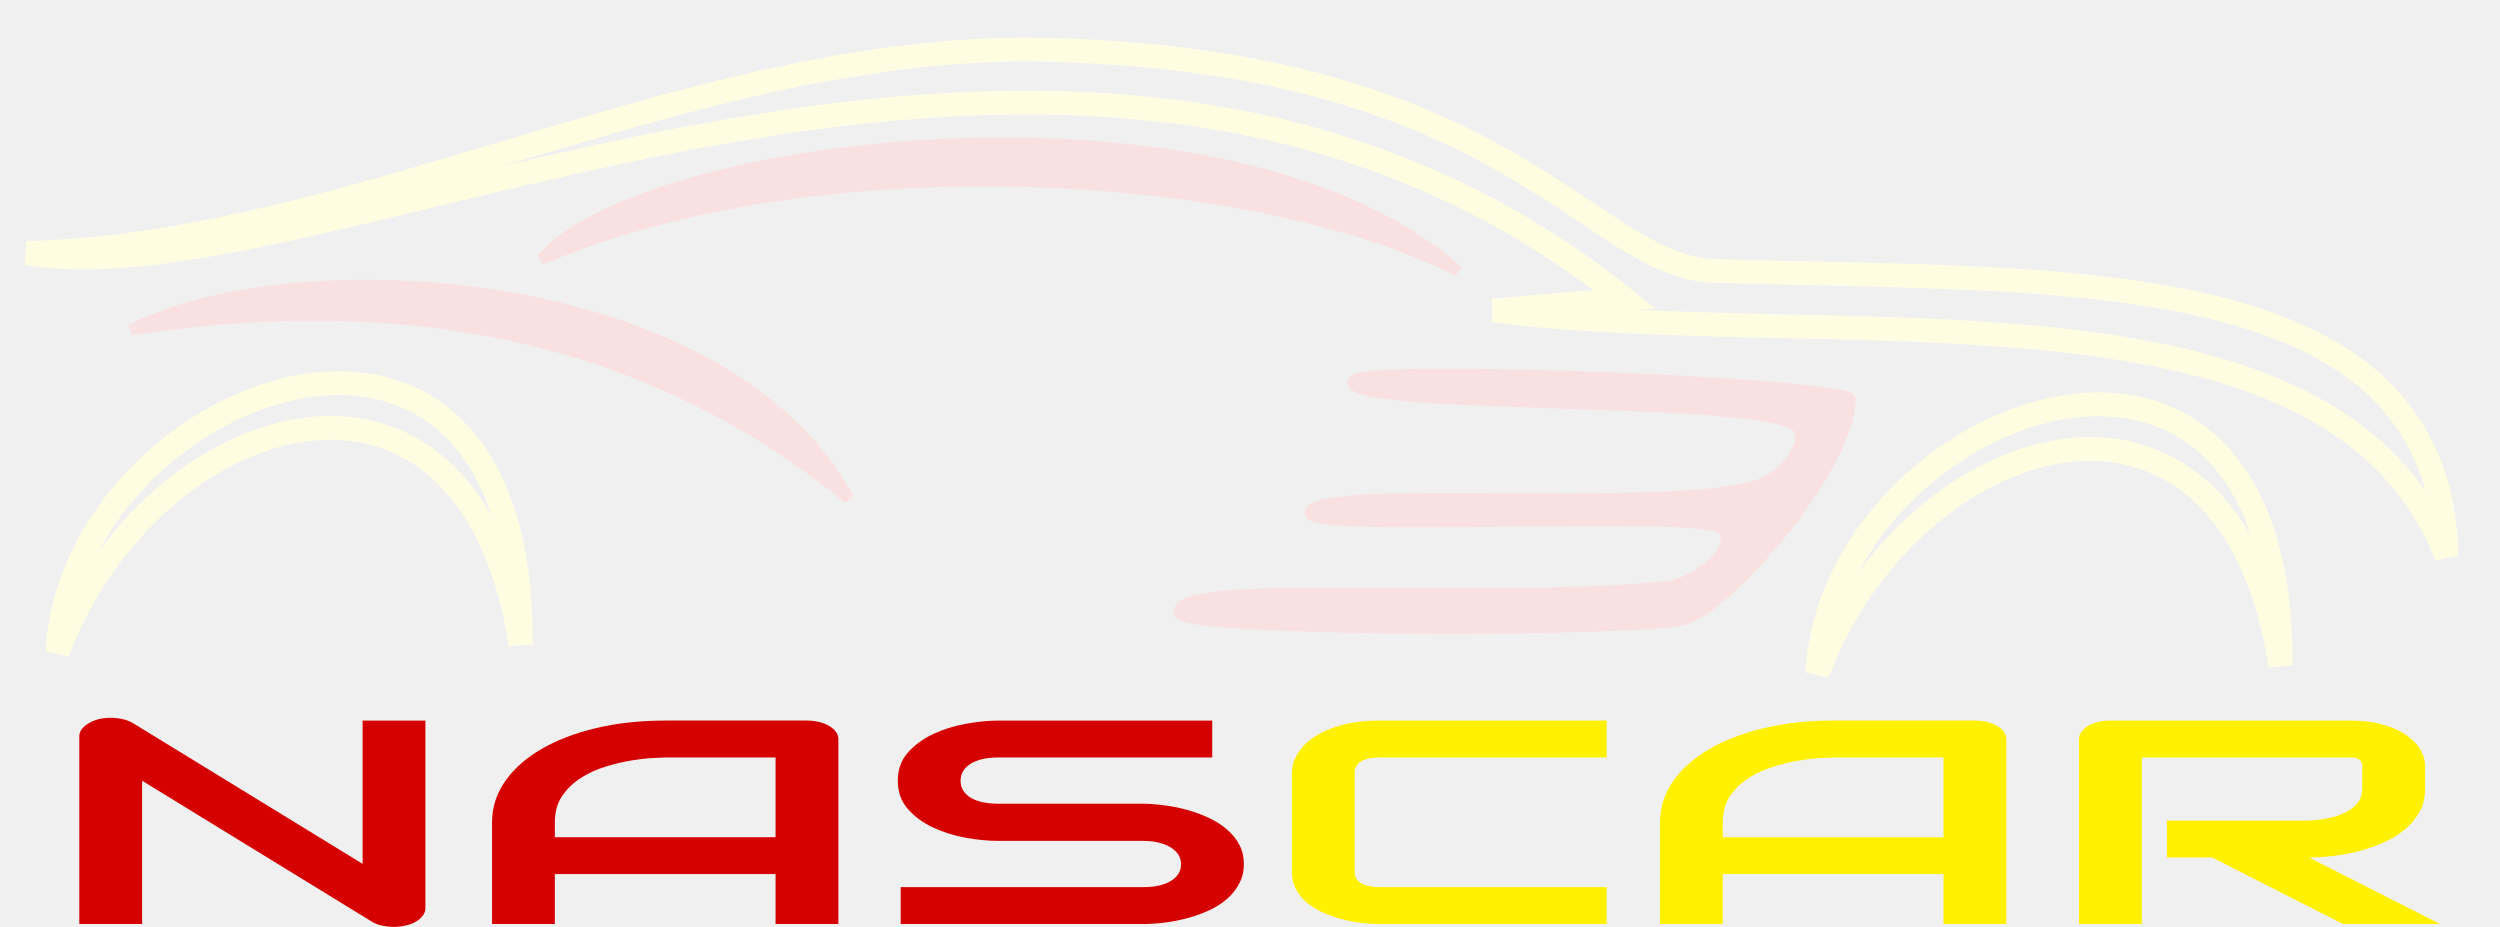
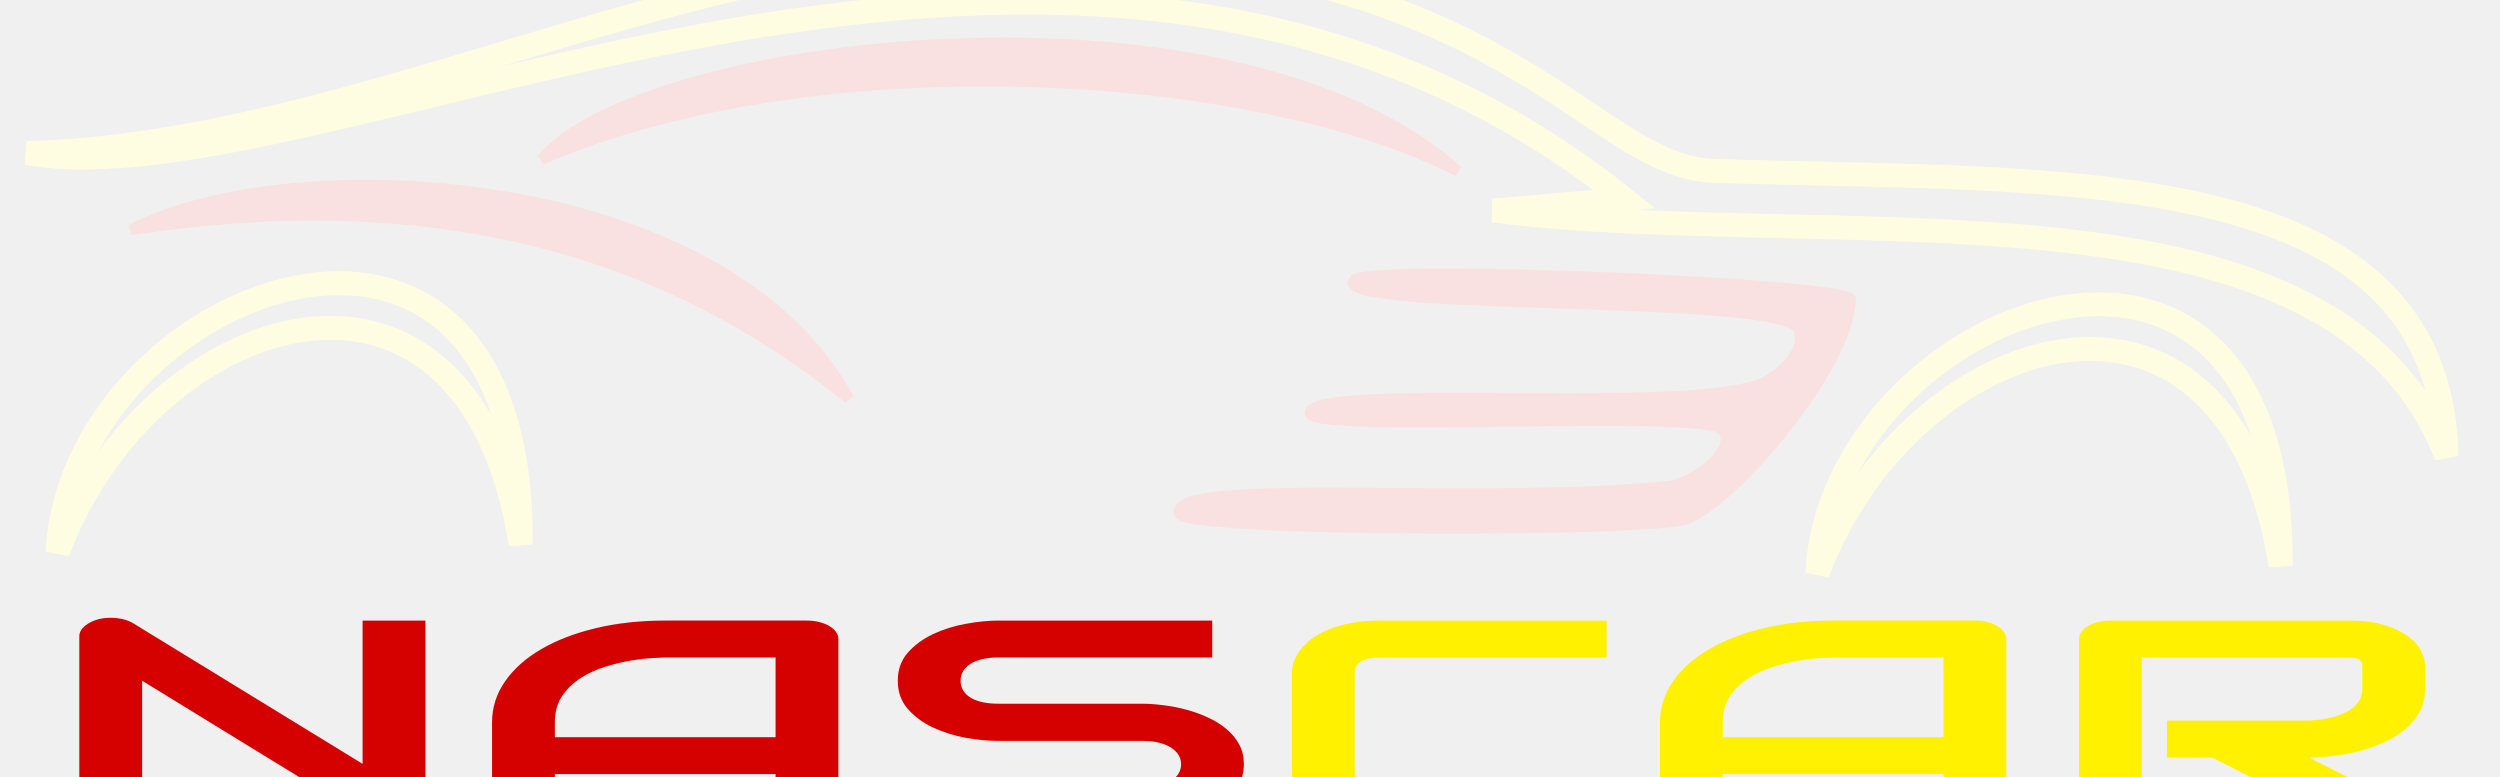
- <svg xmlns="http://www.w3.org/2000/svg" height="92.686" width="250" version="1.1" id="svg8" style="enable-background:new">
+ <svg xmlns="http://www.w3.org/2000/svg" height="77.686" width="250" viewBox="0 10 250 77.686" version="1.1" id="svg8" style="enable-background:new">
  <defs id="defs2">
    <clipPath clipPathUnits="userSpaceOnUse" id="clipPath1200">
      <rect style="opacity:1;fill:#ffffff;fill-opacity:1;stroke:none;stroke-width:1.2;stroke-linecap:round;stroke-linejoin:round;stroke-miterlimit:4;stroke-dasharray:none;stroke-dashoffset:0;stroke-opacity:1;paint-order:normal" id="rect1202" width="145.722" height="56.115" x="53.755" y="85.108" />
    </clipPath>
    <clipPath clipPathUnits="userSpaceOnUse" id="clipPath1204">
      <rect style="opacity:1;fill:#ffffff;fill-opacity:1;stroke:none;stroke-width:1.208;stroke-linecap:round;stroke-linejoin:round;stroke-miterlimit:4;stroke-dasharray:none;stroke-dashoffset:0;stroke-opacity:1;paint-order:normal" id="rect1206" width="148.483" height="55.818" x="53.237" y="83.822" />
    </clipPath>
    <clipPath clipPathUnits="userSpaceOnUse" id="clipPath1208">
      <rect style="opacity:1;fill:#ffffff;fill-opacity:1;stroke:none;stroke-width:1.2;stroke-linecap:round;stroke-linejoin:round;stroke-miterlimit:4;stroke-dasharray:none;stroke-dashoffset:0;stroke-opacity:1;paint-order:normal" id="rect1210" width="145.722" height="56.115" x="53.755" y="83.753" />
    </clipPath>
    <clipPath clipPathUnits="userSpaceOnUse" id="clipPath1212">
      <rect style="opacity:1;fill:#ffffff;fill-opacity:1;stroke:none;stroke-width:1.2;stroke-linecap:round;stroke-linejoin:round;stroke-miterlimit:4;stroke-dasharray:none;stroke-dashoffset:0;stroke-opacity:1;paint-order:normal" id="rect1214" width="145.722" height="56.115" x="53.755" y="83.753" />
    </clipPath>
    <clipPath clipPathUnits="userSpaceOnUse" id="clipPath1216">
      <rect style="opacity:1;fill:#ffffff;fill-opacity:1;stroke:none;stroke-width:1.2;stroke-linecap:round;stroke-linejoin:round;stroke-miterlimit:4;stroke-dasharray:none;stroke-dashoffset:0;stroke-opacity:1;paint-order:normal" id="rect1218" width="145.722" height="56.115" x="53.755" y="83.753" />
    </clipPath>
    <clipPath clipPathUnits="userSpaceOnUse" id="clipPath1220">
      <rect style="opacity:1;fill:#ffffff;fill-opacity:1;stroke:none;stroke-width:1.2;stroke-linecap:round;stroke-linejoin:round;stroke-miterlimit:4;stroke-dasharray:none;stroke-dashoffset:0;stroke-opacity:1;paint-order:normal" id="rect1222" width="145.722" height="56.115" x="53.755" y="85.108" />
    </clipPath>
    <filter style="color-interpolation-filters:sRGB" id="filter940">
      <feBlend mode="overlay" in2="BackgroundImage" id="feBlend942" />
    </filter>
    <filter style="color-interpolation-filters:sRGB" id="filter944">
      <feBlend mode="overlay" in2="BackgroundImage" id="feBlend946" />
    </filter>
    <filter style="color-interpolation-filters:sRGB" id="filter948">
      <feBlend mode="overlay" in2="BackgroundImage" id="feBlend950" />
    </filter>
    <filter style="color-interpolation-filters:sRGB" id="filter952">
      <feBlend mode="overlay" in2="BackgroundImage" id="feBlend954" />
    </filter>
    <filter style="color-interpolation-filters:sRGB" id="filter956">
      <feBlend mode="overlay" in2="BackgroundImage" id="feBlend958" />
    </filter>
    <filter style="color-interpolation-filters:sRGB" id="filter960">
      <feBlend mode="overlay" in2="BackgroundImage" id="feBlend962" />
    </filter>
  </defs>
  <g id="g877">
    <path id="path859" d="M 55.313,99.95 C 74.539,99.454 94.362,87.646 114.476,88.028 c 27.231,0.517 31.912,12.719 39.159,12.962 19.901,0.668 42.321,-0.818 42.724,16.732 -6.65,-17.165 -35.476,-11.877 -55.564,-14.397 l 7.648,-0.675 C 116.275,76.735 72.926,103.07 55.313,99.95 Z" style="fill:none;stroke:#fff100;stroke-width:1.399;stroke-linecap:butt;stroke-linejoin:miter;stroke-miterlimit:4;stroke-dasharray:none;stroke-opacity:1;filter:url(#filter940)" transform="matrix(1.715592,0,0,1.705091,-92.22215,-145.1174)" clip-path="url(#clipPath1220)" />
    <path id="path861" d="m 61.387,103.1 c 17.762,-2.741 31.272,1.25 41.842,9.898 C 95.906,99.416 70.588,98.212 61.387,103.1 Z" style="fill:#d50000;fill-opacity:1;stroke:#d50000;stroke-width:0.63px;stroke-linecap:butt;stroke-linejoin:miter;stroke-opacity:1;filter:url(#filter944)" transform="matrix(1.715592,0,0,1.705091,-92.22215,-142.8063)" clip-path="url(#clipPath1216)" />
    <path id="path863" d="M 57.113,121.996 C 62.494,107.606 81.043,101.753 84.107,121.546 84.291,96.188 57.892,106.596 57.113,121.996 Z" style="fill:none;stroke:#fff100;stroke-width:1.399;stroke-linecap:butt;stroke-linejoin:miter;stroke-miterlimit:4;stroke-dasharray:none;stroke-opacity:1;filter:url(#filter948)" transform="matrix(1.715592,0,0,1.705091,-92.22215,-142.8063)" clip-path="url(#clipPath1212)" />
    <path id="path865" d="m 159.691,123.235 c 5.381,-14.39 23.931,-20.243 26.995,-0.45 0.184,-25.358 -26.216,-14.95 -26.995,0.45 z" style="fill:none;stroke:#fff100;stroke-width:1.399;stroke-linecap:butt;stroke-linejoin:miter;stroke-miterlimit:4;stroke-dasharray:none;stroke-opacity:1;filter:url(#filter952)" transform="matrix(1.715592,0,0,1.705091,-92.22215,-142.8063)" clip-path="url(#clipPath1208)" />
    <path style="fill:#d50000;fill-opacity:1;stroke:#d50000;stroke-width:0.63px;stroke-linecap:butt;stroke-linejoin:miter;stroke-opacity:1;filter:url(#filter956)" d="M 85.403,98.955 C 101.688,92.066 127.623,93.511 139.825,99.643 126.34,87.761 91.29,91.952 85.403,98.955 Z" id="path867" transform="matrix(1.683699,0,0,1.714167,-89.63527,-143.6849)" clip-path="url(#clipPath1204)" />
    <path id="path869" d="m 132.666,107.412 c 0.673,-0.983 28.971,0.193 28.95,1.113 -0.089,3.946 -6.756,11.821 -9.544,12.884 -2.056,0.784 -29.323,0.786 -29.586,-0.318 -0.527,-2.206 17.219,-0.467 28.473,-1.591 1.53,-0.153 4.21,-2.198 3.181,-3.34 -1.101,-1.222 -23.979,0.276 -24.019,-0.954 -0.058,-1.793 20.437,0.024 25.928,-1.591 1.343,-0.395 3.085,-2.049 2.545,-3.34 -0.88,-2.107 -27.215,-0.982 -25.928,-2.863 z" style="fill:#d50000;stroke:#d50000;stroke-width:0.63px;stroke-linecap:butt;stroke-linejoin:miter;stroke-opacity:1;filter:url(#filter960)" transform="matrix(1.715592,0,0,1.705091,-92.22215,-145.1174)" clip-path="url(#clipPath1200)" />
    <g aria-label="NASCAR" transform="scale(1.304701,0.7664589)" style="font-style:normal;font-variant:normal;font-weight:normal;font-stretch:normal;font-size:37.91px;line-height:1.25;font-family:Audiowide;-inkscape-font-specification:'Audiowide, Normal';font-variant-ligatures:normal;font-variant-caps:normal;font-variant-numeric:normal;font-feature-settings:normal;text-align:start;letter-spacing:0px;word-spacing:0px;writing-mode:lr-tb;text-anchor:start;fill:#fff100;fill-opacity:1;stroke:none;stroke-width:0.948" id="text970">
      <path d="m 32.605,118.503 q 0,0.518 -0.204,0.963 -0.185,0.444 -0.518,0.777 -0.315,0.315 -0.759,0.5 -0.444,0.185 -0.944,0.185 -0.444,0 -0.907,-0.167 -0.444,-0.167 -0.796,-0.537 L 10.892,101.862 v 18.696 H 6.079 V 96.068 q 0,-0.74 0.407,-1.333 0.426,-0.611 1.074,-0.907 0.685,-0.278 1.407,-0.13 0.722,0.13 1.24,0.666 L 27.792,112.709 V 94.013 h 4.813 z" style="fill:#d50000;fill-opacity:1" id="path845" />
      <path d="m 64.258,120.557 h -4.813 v -6.516 H 42.527 v 6.516 h -4.813 v -13.272 q 0,-2.906 1,-5.35 1,-2.443 2.777,-4.202 1.777,-1.759 4.202,-2.74 2.425,-0.981 5.294,-0.981 h 10.847 q 0.5,0 0.944,0.185 0.444,0.185 0.777,0.518 0.333,0.333 0.518,0.777 0.185,0.444 0.185,0.944 z M 42.527,109.229 H 59.445 V 98.826 h -8.459 q -0.222,0 -0.944,0.074 -0.703,0.056 -1.647,0.315 -0.926,0.259 -1.962,0.796 -1.037,0.537 -1.907,1.481 -0.87,0.944 -1.444,2.369 -0.555,1.407 -0.555,3.424 z" style="fill:#d50000;fill-opacity:1" id="path847" />
      <path d="m 95.337,112.746 q 0,1.425 -0.37,2.573 -0.352,1.129 -0.944,1.999 -0.592,0.87 -1.388,1.481 -0.796,0.611 -1.647,1 -0.851,0.389 -1.74,0.574 -0.87,0.185 -1.647,0.185 H 69.034 v -4.813 h 18.566 q 1.388,0 2.147,-0.814 0.777,-0.814 0.777,-2.184 0,-0.666 -0.204,-1.222 -0.204,-0.555 -0.592,-0.963 -0.37,-0.407 -0.926,-0.629 -0.537,-0.222 -1.203,-0.222 H 76.53 q -1.166,0 -2.517,-0.407 -1.351,-0.426 -2.517,-1.351 -1.148,-0.926 -1.925,-2.425 -0.759,-1.499 -0.759,-3.665 0,-2.166 0.759,-3.647 0.777,-1.499 1.925,-2.425 1.166,-0.944 2.517,-1.351 1.351,-0.426 2.517,-0.426 H 92.912 V 98.826 H 76.53 q -1.37,0 -2.147,0.833 -0.759,0.833 -0.759,2.203 0,1.388 0.759,2.203 0.777,0.796 2.147,0.796 h 11.069 0.037 q 0.777,0.018 1.647,0.222 0.87,0.185 1.721,0.592 0.87,0.407 1.647,1.037 0.777,0.611 1.37,1.481 0.611,0.87 0.963,1.999 0.352,1.129 0.352,2.554 z" style="fill:#d50000;fill-opacity:1" id="path849" />
      <path d="m 123.14,120.557 h -17.363 q -0.666,0 -1.444,-0.148 -0.759,-0.167 -1.518,-0.5 -0.74,-0.333 -1.425,-0.851 -0.685,-0.537 -1.222,-1.277 -0.518,-0.759 -0.833,-1.74 -0.315,-1 -0.315,-2.24 v -13.031 q 0,-0.666 0.148,-1.425 0.167,-0.777 0.5,-1.518 0.333,-0.759 0.87,-1.444 0.537,-0.685 1.277,-1.203 0.759,-0.537 1.74,-0.851 0.981,-0.315 2.221,-0.315 H 123.14 V 98.826 h -17.363 q -0.944,0 -1.444,0.5 -0.5,0.5 -0.5,1.481 v 12.994 q 0,0.926 0.5,1.444 0.518,0.5 1.444,0.5 h 17.363 z" style="fill:#fff100;fill-opacity:1;stroke-width:0.948" id="path851" />
      <path d="m 153.775,120.557 h -4.813 v -6.516 H 132.044 v 6.516 h -4.813 v -13.272 q 0,-2.906 1,-5.35 1,-2.443 2.777,-4.202 1.777,-1.759 4.202,-2.74 2.425,-0.981 5.294,-0.981 h 10.847 q 0.5,0 0.944,0.185 0.444,0.185 0.777,0.518 0.333,0.333 0.518,0.777 0.185,0.444 0.185,0.944 z M 132.044,109.229 h 16.919 V 98.826 h -8.459 q -0.222,0 -0.944,0.074 -0.703,0.056 -1.647,0.315 -0.926,0.259 -1.962,0.796 -1.037,0.537 -1.907,1.481 -0.87,0.944 -1.444,2.369 -0.555,1.407 -0.555,3.424 z" style="fill:#fff100;fill-opacity:1;stroke-width:0.948" id="path853" />
      <path d="m 185.873,102.935 q 0,1.647 -0.407,2.943 -0.407,1.296 -1.111,2.295 -0.685,0.981 -1.592,1.684 -0.907,0.703 -1.907,1.166 -0.981,0.444 -1.999,0.648 -1,0.204 -1.888,0.204 l 10.051,8.681 h -7.441 l -10.033,-8.681 h -3.461 v -4.813 h 10.884 q 0.907,-0.074 1.647,-0.37 0.759,-0.315 1.296,-0.833 0.555,-0.518 0.851,-1.24 0.296,-0.74 0.296,-1.684 v -3.036 q 0,-0.407 -0.111,-0.611 -0.093,-0.222 -0.259,-0.315 -0.148,-0.111 -0.333,-0.13 -0.167,-0.019 -0.315,-0.019 h -15.882 v 21.731 h -4.813 V 96.438 q 0,-0.5 0.185,-0.944 0.185,-0.444 0.5,-0.777 0.333,-0.333 0.777,-0.518 0.444,-0.185 0.963,-0.185 h 18.27 q 1.61,0 2.721,0.592 1.111,0.574 1.796,1.462 0.703,0.87 1,1.888 0.315,1.018 0.315,1.907 z" style="fill:#fff100;fill-opacity:1;stroke-width:0.948" id="path855" />
    </g>
  </g>
</svg>
